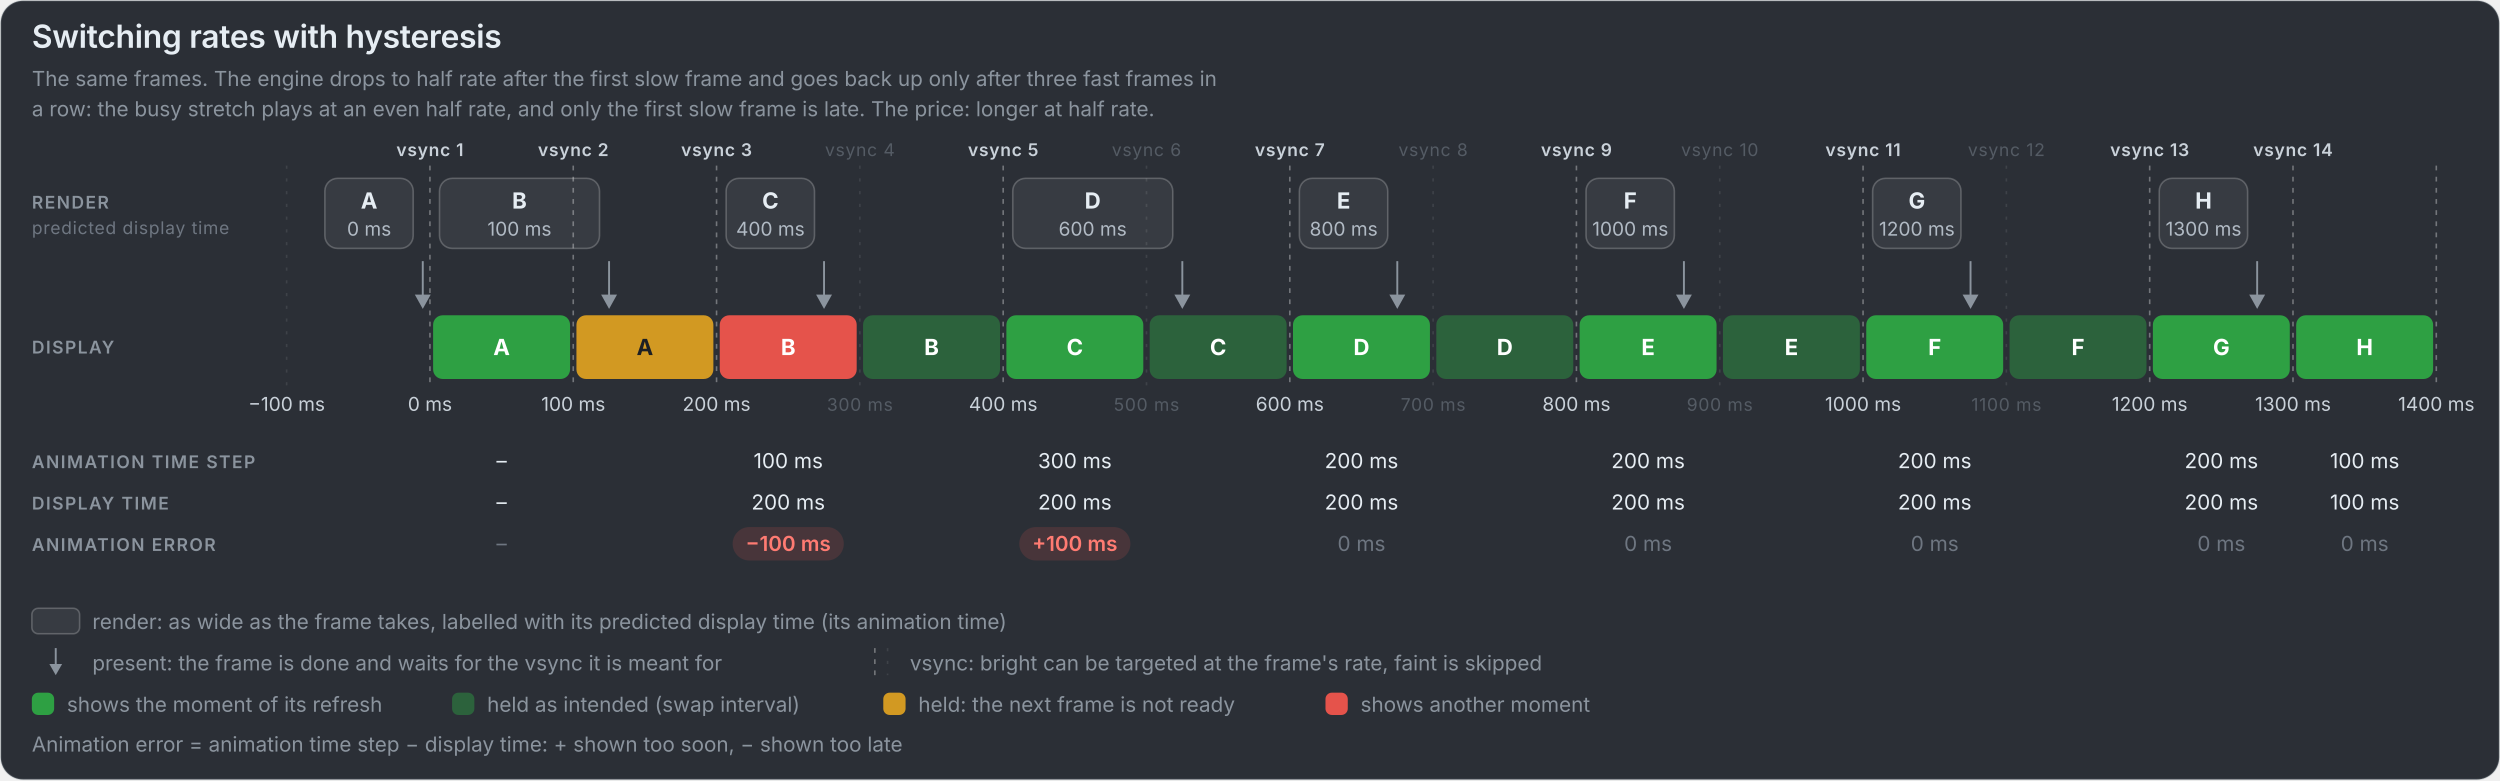
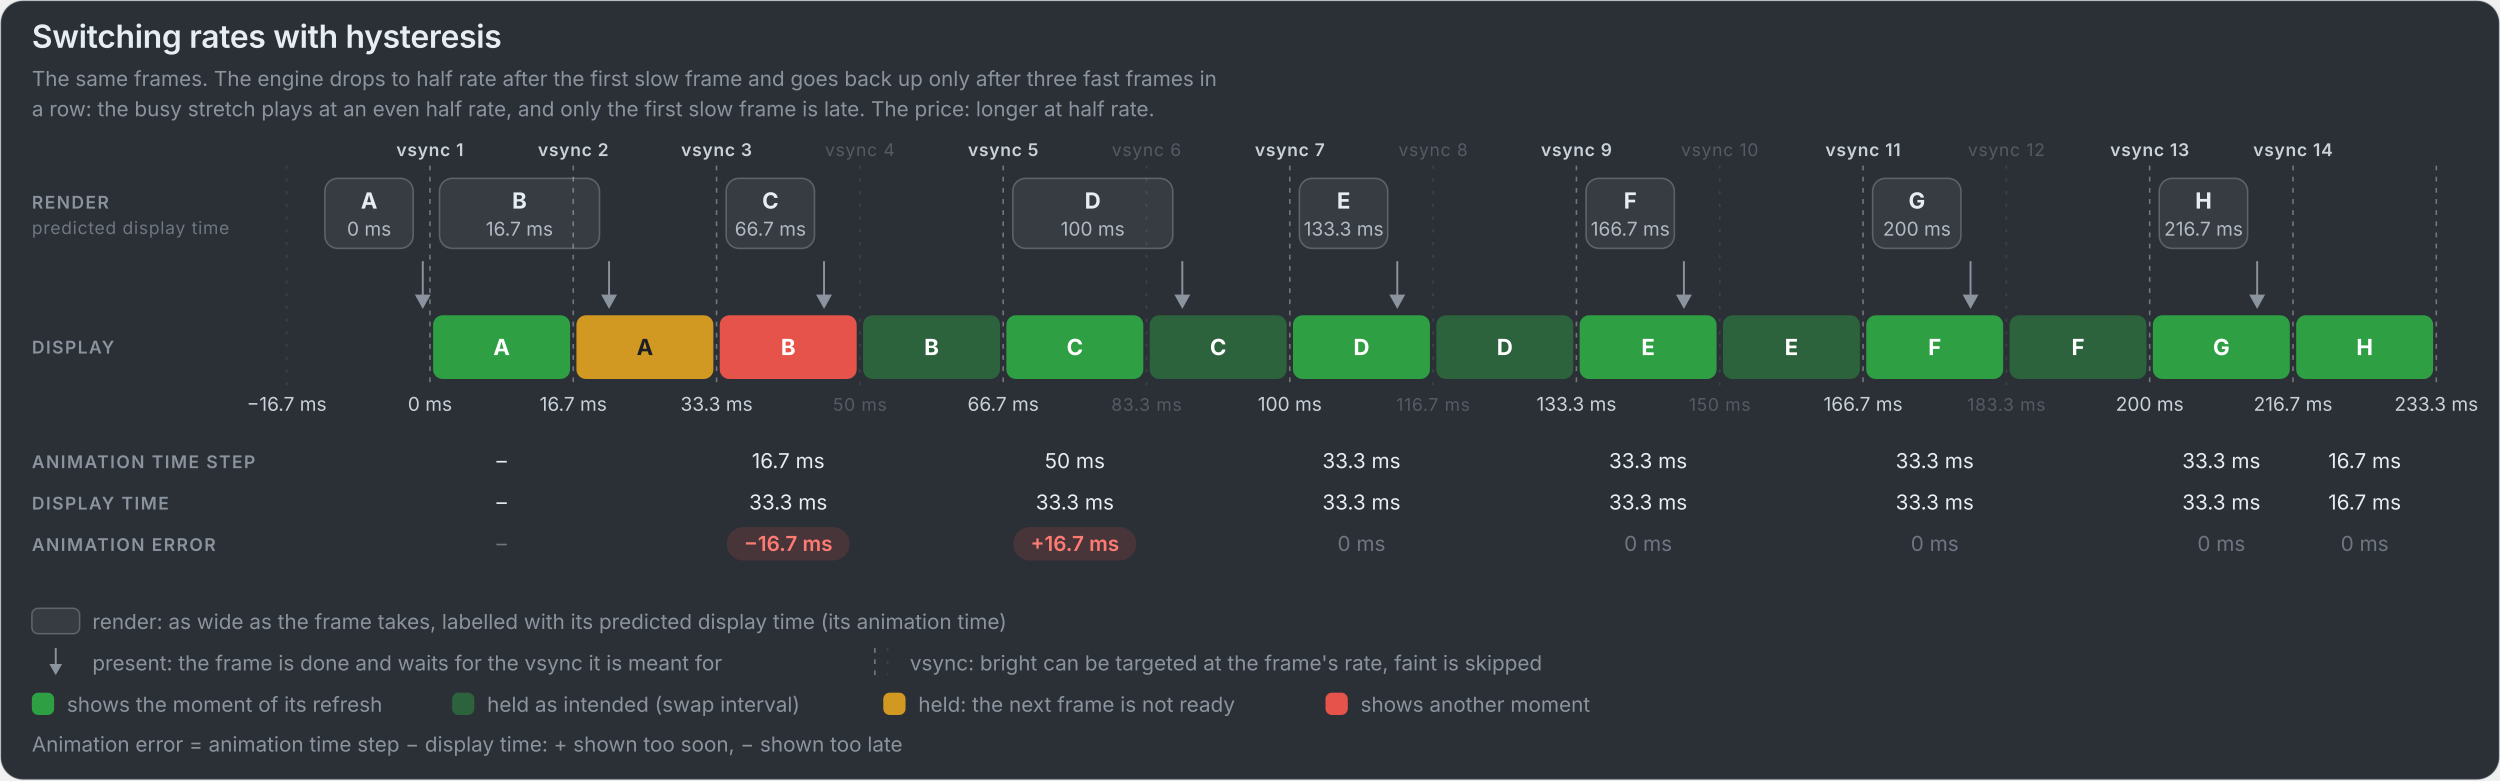
<svg xmlns="http://www.w3.org/2000/svg" width="1570" height="490" viewBox="0 0 1570 490" role="img" aria-label="Switching rates with hysteresis">
  <style>
  text { font-family: "Segoe UI Variable Text", "Segoe UI", Inter, system-ui, -apple-system, "Helvetica Neue", Arial, sans-serif;
         font-size: 13px; fill: #e6edf3; font-variant-numeric: tabular-nums; }
  .card { fill: #1f242b; fill-opacity: 0.94; stroke: #8b949e; stroke-opacity: 0.25; stroke-width: 1; }
  .title { font-size: 20px; font-weight: 600; letter-spacing: -0.01em; }
  .sub { fill: #8b949e; }
  .label { font-size: 11px; font-weight: 600; letter-spacing: 0.08em; fill: #8b949e; }
  .vsync-n { font-size: 11px; fill: #6e7681; letter-spacing: 0.04em; }
  .axis { font-size: 12px; fill: #c9d1d9; }
  .vsync { stroke: #ffffff; stroke-opacity: 0.34; stroke-width: 1; stroke-dasharray: 3 4; }
  .vsync-skip { stroke: #ffffff; stroke-opacity: 0.09; stroke-width: 1; stroke-dasharray: 2 6; }
  .vsync-target { font-size: 11px; font-weight: 600; fill: #c9d1d9; letter-spacing: 0.04em; }
  .vsync-n-skip { font-size: 11px; fill: #545b64; letter-spacing: 0.04em; }
  .box { fill: #ffffff; fill-opacity: 0.06; stroke: #ffffff; stroke-opacity: 0.22; stroke-width: 1; }
  .frame { font-size: 14px; font-weight: 700; }
  .box-time { fill: #b1bac4; font-size: 12px; }
  .arrow { stroke: #8b949e; stroke-width: 1.2; }
  .arrowhead { fill: #8b949e; }
  .ok { fill: #2ea043; }
  .hold { fill: #2ea043; fill-opacity: 0.45; }
  .again { fill: #d29922; }
  .off { fill: #e5534b; }
  .cell-text { font-size: 14px; font-weight: 700; fill: #ffffff; }
  .dark-text { fill: #1c1f24; }
  .zero { fill: #6e7681; }
  .err { fill: #ff7b72; font-weight: 600; }
  .err-pill { fill: #e5534b; fill-opacity: 0.16; }
  .neutral { fill: #3d444d; }
  .lane { font-size: 15px; font-weight: 600; }
  .same { fill: #7ee787; font-weight: 600; }
</style>
  <rect class="card" x="0.5" y="0.5" width="1569" height="489" rx="14" />
  <text x="20.0" y="30.0" text-anchor="start" class="title">Switching rates with hysteresis</text>
  <text x="20.0" y="54.0" text-anchor="start" class="sub">The same frames. The engine drops to half rate after the first slow frame and goes back up only after three fast frames in</text>
  <text x="20.0" y="73.0" text-anchor="start" class="sub">a row: the busy stretch plays at an even half rate, and only the first slow frame is late. The price: longer at half rate.</text>
  <line class="vsync-skip" x1="180.0" y1="104" x2="180.0" y2="243" />
-   <text x="180.0" y="258.0" text-anchor="middle" class="axis">−100 ms</text>
+   <text x="180.0" y="258.0" text-anchor="middle" class="axis">−16.7 ms</text>
  <line class="vsync" x1="270.0" y1="104" x2="270.0" y2="243" />
  <text x="270.0" y="258.0" text-anchor="middle" class="axis">0 ms</text>
  <text x="270.0" y="98.0" text-anchor="middle" class="vsync-target">vsync 1</text>
  <line class="vsync" x1="360.0" y1="104" x2="360.0" y2="243" />
-   <text x="360.0" y="258.0" text-anchor="middle" class="axis">100 ms</text>
+   <text x="360.0" y="258.0" text-anchor="middle" class="axis">16.7 ms</text>
  <text x="360.0" y="98.0" text-anchor="middle" class="vsync-target">vsync 2</text>
  <line class="vsync" x1="450.0" y1="104" x2="450.0" y2="243" />
-   <text x="450.0" y="258.0" text-anchor="middle" class="axis">200 ms</text>
+   <text x="450.0" y="258.0" text-anchor="middle" class="axis">33.3 ms</text>
  <text x="450.0" y="98.0" text-anchor="middle" class="vsync-target">vsync 3</text>
  <line class="vsync-skip" x1="540.0" y1="104" x2="540.0" y2="243" />
-   <text x="540.0" y="258.0" text-anchor="middle" class="vsync-n-skip">300 ms</text>
+   <text x="540.0" y="258.0" text-anchor="middle" class="vsync-n-skip">50 ms</text>
  <text x="540.0" y="98.0" text-anchor="middle" class="vsync-n-skip">vsync 4</text>
  <line class="vsync" x1="630.0" y1="104" x2="630.0" y2="243" />
-   <text x="630.0" y="258.0" text-anchor="middle" class="axis">400 ms</text>
+   <text x="630.0" y="258.0" text-anchor="middle" class="axis">66.7 ms</text>
  <text x="630.0" y="98.0" text-anchor="middle" class="vsync-target">vsync 5</text>
  <line class="vsync-skip" x1="720.0" y1="104" x2="720.0" y2="243" />
-   <text x="720.0" y="258.0" text-anchor="middle" class="vsync-n-skip">500 ms</text>
+   <text x="720.0" y="258.0" text-anchor="middle" class="vsync-n-skip">83.3 ms</text>
  <text x="720.0" y="98.0" text-anchor="middle" class="vsync-n-skip">vsync 6</text>
  <line class="vsync" x1="810.0" y1="104" x2="810.0" y2="243" />
-   <text x="810.0" y="258.0" text-anchor="middle" class="axis">600 ms</text>
+   <text x="810.0" y="258.0" text-anchor="middle" class="axis">100 ms</text>
  <text x="810.0" y="98.0" text-anchor="middle" class="vsync-target">vsync 7</text>
  <line class="vsync-skip" x1="900.0" y1="104" x2="900.0" y2="243" />
-   <text x="900.0" y="258.0" text-anchor="middle" class="vsync-n-skip">700 ms</text>
+   <text x="900.0" y="258.0" text-anchor="middle" class="vsync-n-skip">116.7 ms</text>
  <text x="900.0" y="98.0" text-anchor="middle" class="vsync-n-skip">vsync 8</text>
  <line class="vsync" x1="990.0" y1="104" x2="990.0" y2="243" />
-   <text x="990.0" y="258.0" text-anchor="middle" class="axis">800 ms</text>
+   <text x="990.0" y="258.0" text-anchor="middle" class="axis">133.3 ms</text>
  <text x="990.0" y="98.0" text-anchor="middle" class="vsync-target">vsync 9</text>
  <line class="vsync-skip" x1="1080.0" y1="104" x2="1080.0" y2="243" />
-   <text x="1080.0" y="258.0" text-anchor="middle" class="vsync-n-skip">900 ms</text>
+   <text x="1080.0" y="258.0" text-anchor="middle" class="vsync-n-skip">150 ms</text>
  <text x="1080.0" y="98.0" text-anchor="middle" class="vsync-n-skip">vsync 10</text>
  <line class="vsync" x1="1170.0" y1="104" x2="1170.0" y2="243" />
-   <text x="1170.0" y="258.0" text-anchor="middle" class="axis">1000 ms</text>
+   <text x="1170.0" y="258.0" text-anchor="middle" class="axis">166.7 ms</text>
  <text x="1170.0" y="98.0" text-anchor="middle" class="vsync-target">vsync 11</text>
  <line class="vsync-skip" x1="1260.0" y1="104" x2="1260.0" y2="243" />
-   <text x="1260.0" y="258.0" text-anchor="middle" class="vsync-n-skip">1100 ms</text>
+   <text x="1260.0" y="258.0" text-anchor="middle" class="vsync-n-skip">183.3 ms</text>
  <text x="1260.0" y="98.0" text-anchor="middle" class="vsync-n-skip">vsync 12</text>
  <line class="vsync" x1="1350.0" y1="104" x2="1350.0" y2="243" />
-   <text x="1350.0" y="258.0" text-anchor="middle" class="axis">1200 ms</text>
+   <text x="1350.0" y="258.0" text-anchor="middle" class="axis">200 ms</text>
  <text x="1350.0" y="98.0" text-anchor="middle" class="vsync-target">vsync 13</text>
  <line class="vsync" x1="1440.0" y1="104" x2="1440.0" y2="243" />
-   <text x="1440.0" y="258.0" text-anchor="middle" class="axis">1300 ms</text>
+   <text x="1440.0" y="258.0" text-anchor="middle" class="axis">216.7 ms</text>
  <text x="1440.0" y="98.0" text-anchor="middle" class="vsync-target">vsync 14</text>
  <line class="vsync" x1="1530.0" y1="104" x2="1530.0" y2="243" />
-   <text x="1530.0" y="258.0" text-anchor="middle" class="axis">1400 ms</text>
+   <text x="1530.0" y="258.0" text-anchor="middle" class="axis">233.3 ms</text>
  <text x="20.0" y="131.0" text-anchor="start" class="label">RENDER</text>
  <text x="20.0" y="147.0" text-anchor="start" class="vsync-n">predicted display time</text>
  <text x="20.0" y="222.0" text-anchor="start" class="label">DISPLAY</text>
  <text x="20.0" y="294.0" text-anchor="start" class="label">ANIMATION TIME STEP</text>
  <text x="20.0" y="320.0" text-anchor="start" class="label">DISPLAY TIME</text>
  <text x="20.0" y="346.0" text-anchor="start" class="label">ANIMATION ERROR</text>
  <rect class="box" x="204.0" y="112" width="55.5" height="44" rx="8" />
  <text x="231.8" y="131.0" text-anchor="middle" class="frame">A</text>
  <text x="231.8" y="148.0" text-anchor="middle" class="box-time">0 ms</text>
  <line class="arrow" x1="265.5" y1="164" x2="265.5" y2="186" />
  <path class="arrowhead" d="M260.5,185 L270.5,185 L265.5,194 z" />
  <rect class="box" x="276.0" y="112" width="100.5" height="44" rx="8" />
  <text x="326.2" y="131.0" text-anchor="middle" class="frame">B</text>
-   <text x="326.2" y="148.0" text-anchor="middle" class="box-time">100 ms</text>
+   <text x="326.2" y="148.0" text-anchor="middle" class="box-time">16.7 ms</text>
  <line class="arrow" x1="382.5" y1="164" x2="382.5" y2="186" />
  <path class="arrowhead" d="M377.5,185 L387.5,185 L382.5,194 z" />
  <rect class="box" x="456.0" y="112" width="55.5" height="44" rx="8" />
  <text x="483.8" y="131.0" text-anchor="middle" class="frame">C</text>
-   <text x="483.8" y="148.0" text-anchor="middle" class="box-time">400 ms</text>
+   <text x="483.8" y="148.0" text-anchor="middle" class="box-time">66.7 ms</text>
  <line class="arrow" x1="517.5" y1="164" x2="517.5" y2="186" />
  <path class="arrowhead" d="M512.5,185 L522.5,185 L517.5,194 z" />
  <rect class="box" x="636.0" y="112" width="100.5" height="44" rx="8" />
  <text x="686.2" y="131.0" text-anchor="middle" class="frame">D</text>
-   <text x="686.2" y="148.0" text-anchor="middle" class="box-time">600 ms</text>
+   <text x="686.2" y="148.0" text-anchor="middle" class="box-time">100 ms</text>
  <line class="arrow" x1="742.5" y1="164" x2="742.5" y2="186" />
  <path class="arrowhead" d="M737.5,185 L747.5,185 L742.5,194 z" />
  <rect class="box" x="816.0" y="112" width="55.5" height="44" rx="8" />
  <text x="843.8" y="131.0" text-anchor="middle" class="frame">E</text>
-   <text x="843.8" y="148.0" text-anchor="middle" class="box-time">800 ms</text>
+   <text x="843.8" y="148.0" text-anchor="middle" class="box-time">133.3 ms</text>
  <line class="arrow" x1="877.5" y1="164" x2="877.5" y2="186" />
  <path class="arrowhead" d="M872.5,185 L882.5,185 L877.5,194 z" />
  <rect class="box" x="996.0" y="112" width="55.5" height="44" rx="8" />
  <text x="1023.8" y="131.0" text-anchor="middle" class="frame">F</text>
-   <text x="1023.8" y="148.0" text-anchor="middle" class="box-time">1000 ms</text>
+   <text x="1023.8" y="148.0" text-anchor="middle" class="box-time">166.7 ms</text>
  <line class="arrow" x1="1057.5" y1="164" x2="1057.5" y2="186" />
  <path class="arrowhead" d="M1052.5,185 L1062.5,185 L1057.5,194 z" />
  <rect class="box" x="1176.0" y="112" width="55.5" height="44" rx="8" />
  <text x="1203.8" y="131.0" text-anchor="middle" class="frame">G</text>
-   <text x="1203.8" y="148.0" text-anchor="middle" class="box-time">1200 ms</text>
+   <text x="1203.8" y="148.0" text-anchor="middle" class="box-time">200 ms</text>
  <line class="arrow" x1="1237.5" y1="164" x2="1237.5" y2="186" />
  <path class="arrowhead" d="M1232.5,185 L1242.5,185 L1237.5,194 z" />
  <rect class="box" x="1356.0" y="112" width="55.5" height="44" rx="8" />
  <text x="1383.8" y="131.0" text-anchor="middle" class="frame">H</text>
-   <text x="1383.8" y="148.0" text-anchor="middle" class="box-time">1300 ms</text>
+   <text x="1383.8" y="148.0" text-anchor="middle" class="box-time">216.7 ms</text>
  <line class="arrow" x1="1417.5" y1="164" x2="1417.5" y2="186" />
  <path class="arrowhead" d="M1412.5,185 L1422.5,185 L1417.5,194 z" />
  <rect class="ok" x="272.0" y="198" width="86.0" height="40" rx="6" />
  <text x="315.0" y="223.0" text-anchor="middle" class="cell-text">A</text>
  <text x="315.0" y="294.0" text-anchor="middle">–</text>
  <text x="315.0" y="320.0" text-anchor="middle">–</text>
  <text x="315.0" y="346.0" text-anchor="middle" class="zero">–</text>
  <rect class="again" x="362.0" y="198" width="86.0" height="40" rx="6" />
  <text x="405.0" y="223.0" text-anchor="middle" class="cell-text dark-text">A</text>
  <rect class="off" x="452.0" y="198" width="86.0" height="40" rx="6" />
  <text x="495.0" y="223.0" text-anchor="middle" class="cell-text">B</text>
-   <text x="495.0" y="294.0" text-anchor="middle">100 ms</text>
-   <text x="495.0" y="320.0" text-anchor="middle">200 ms</text>
-   <rect class="err-pill" x="460.1" y="331" width="69.8" height="21" rx="10.5" />
-   <text x="495.0" y="346.0" text-anchor="middle" class="err">−100 ms</text>
+   <text x="495.0" y="294.0" text-anchor="middle">16.7 ms</text>
+   <text x="495.0" y="320.0" text-anchor="middle">33.3 ms</text>
+   <rect class="err-pill" x="456.4" y="331" width="77.2" height="21" rx="10.5" />
+   <text x="495.0" y="346.0" text-anchor="middle" class="err">−16.7 ms</text>
  <rect class="hold" x="542.0" y="198" width="86.0" height="40" rx="6" />
  <text x="585.0" y="223.0" text-anchor="middle" class="cell-text">B</text>
  <rect class="ok" x="632.0" y="198" width="86.0" height="40" rx="6" />
  <text x="675.0" y="223.0" text-anchor="middle" class="cell-text">C</text>
-   <text x="675.0" y="294.0" text-anchor="middle">300 ms</text>
-   <text x="675.0" y="320.0" text-anchor="middle">200 ms</text>
-   <rect class="err-pill" x="640.1" y="331" width="69.8" height="21" rx="10.5" />
-   <text x="675.0" y="346.0" text-anchor="middle" class="err">+100 ms</text>
+   <text x="675.0" y="294.0" text-anchor="middle">50 ms</text>
+   <text x="675.0" y="320.0" text-anchor="middle">33.3 ms</text>
+   <rect class="err-pill" x="636.4" y="331" width="77.2" height="21" rx="10.5" />
+   <text x="675.0" y="346.0" text-anchor="middle" class="err">+16.7 ms</text>
  <rect class="hold" x="722.0" y="198" width="86.0" height="40" rx="6" />
  <text x="765.0" y="223.0" text-anchor="middle" class="cell-text">C</text>
  <rect class="ok" x="812.0" y="198" width="86.0" height="40" rx="6" />
  <text x="855.0" y="223.0" text-anchor="middle" class="cell-text">D</text>
-   <text x="855.0" y="294.0" text-anchor="middle">200 ms</text>
-   <text x="855.0" y="320.0" text-anchor="middle">200 ms</text>
+   <text x="855.0" y="294.0" text-anchor="middle">33.3 ms</text>
+   <text x="855.0" y="320.0" text-anchor="middle">33.3 ms</text>
  <text x="855.0" y="346.0" text-anchor="middle" class="zero">0 ms</text>
  <rect class="hold" x="902.0" y="198" width="86.0" height="40" rx="6" />
  <text x="945.0" y="223.0" text-anchor="middle" class="cell-text">D</text>
  <rect class="ok" x="992.0" y="198" width="86.0" height="40" rx="6" />
  <text x="1035.0" y="223.0" text-anchor="middle" class="cell-text">E</text>
-   <text x="1035.0" y="294.0" text-anchor="middle">200 ms</text>
-   <text x="1035.0" y="320.0" text-anchor="middle">200 ms</text>
+   <text x="1035.0" y="294.0" text-anchor="middle">33.3 ms</text>
+   <text x="1035.0" y="320.0" text-anchor="middle">33.3 ms</text>
  <text x="1035.0" y="346.0" text-anchor="middle" class="zero">0 ms</text>
  <rect class="hold" x="1082.0" y="198" width="86.0" height="40" rx="6" />
  <text x="1125.0" y="223.0" text-anchor="middle" class="cell-text">E</text>
  <rect class="ok" x="1172.0" y="198" width="86.0" height="40" rx="6" />
  <text x="1215.0" y="223.0" text-anchor="middle" class="cell-text">F</text>
-   <text x="1215.0" y="294.0" text-anchor="middle">200 ms</text>
-   <text x="1215.0" y="320.0" text-anchor="middle">200 ms</text>
+   <text x="1215.0" y="294.0" text-anchor="middle">33.3 ms</text>
+   <text x="1215.0" y="320.0" text-anchor="middle">33.3 ms</text>
  <text x="1215.0" y="346.0" text-anchor="middle" class="zero">0 ms</text>
  <rect class="hold" x="1262.0" y="198" width="86.0" height="40" rx="6" />
  <text x="1305.0" y="223.0" text-anchor="middle" class="cell-text">F</text>
  <rect class="ok" x="1352.0" y="198" width="86.0" height="40" rx="6" />
  <text x="1395.0" y="223.0" text-anchor="middle" class="cell-text">G</text>
-   <text x="1395.0" y="294.0" text-anchor="middle">200 ms</text>
-   <text x="1395.0" y="320.0" text-anchor="middle">200 ms</text>
+   <text x="1395.0" y="294.0" text-anchor="middle">33.3 ms</text>
+   <text x="1395.0" y="320.0" text-anchor="middle">33.3 ms</text>
  <text x="1395.0" y="346.0" text-anchor="middle" class="zero">0 ms</text>
  <rect class="ok" x="1442.0" y="198" width="86.0" height="40" rx="6" />
  <text x="1485.0" y="223.0" text-anchor="middle" class="cell-text">H</text>
-   <text x="1485.0" y="294.0" text-anchor="middle">100 ms</text>
-   <text x="1485.0" y="320.0" text-anchor="middle">100 ms</text>
+   <text x="1485.0" y="294.0" text-anchor="middle">16.7 ms</text>
+   <text x="1485.0" y="320.0" text-anchor="middle">16.7 ms</text>
  <text x="1485.0" y="346.0" text-anchor="middle" class="zero">0 ms</text>
  <rect class="box" x="20" y="382" width="30" height="16" rx="4" />
  <text x="58.0" y="395.0" text-anchor="start" class="sub">render: as wide as the frame takes, labelled with its predicted display time (its animation time)</text>
  <line class="arrow" x1="35.0" y1="407" x2="35.0" y2="418" />
  <path class="arrowhead" d="M31.0,417 L39.0,417 L35.0,424 z" />
  <text x="58.0" y="421.0" text-anchor="start" class="sub">present: the frame is done and waits for the vsync it is meant for</text>
  <line class="vsync" x1="549.4" y1="407" x2="549.4" y2="424" />
  <line class="vsync-skip" x1="557.4" y1="407" x2="557.4" y2="424" />
  <text x="571.4" y="421.0" text-anchor="start" class="sub">vsync: bright can be targeted at the frame's rate, faint is skipped</text>
  <rect class="ok" x="20.0" y="435" width="14" height="14" rx="4" />
  <text x="42.0" y="447.0" text-anchor="start" class="sub">shows the moment of its refresh</text>
  <rect class="hold" x="283.9" y="435" width="14" height="14" rx="4" />
  <text x="305.9" y="447.0" text-anchor="start" class="sub">held as intended (swap interval)</text>
  <rect class="again" x="554.7" y="435" width="14" height="14" rx="4" />
  <text x="576.7" y="447.0" text-anchor="start" class="sub">held: the next frame is not ready</text>
  <rect class="off" x="832.4" y="435" width="14" height="14" rx="4" />
  <text x="854.4" y="447.0" text-anchor="start" class="sub">shows another moment</text>
  <text x="20.0" y="472.0" text-anchor="start" class="sub">Animation error = animation time step − display time: + shown too soon, − shown too late</text>
</svg>
